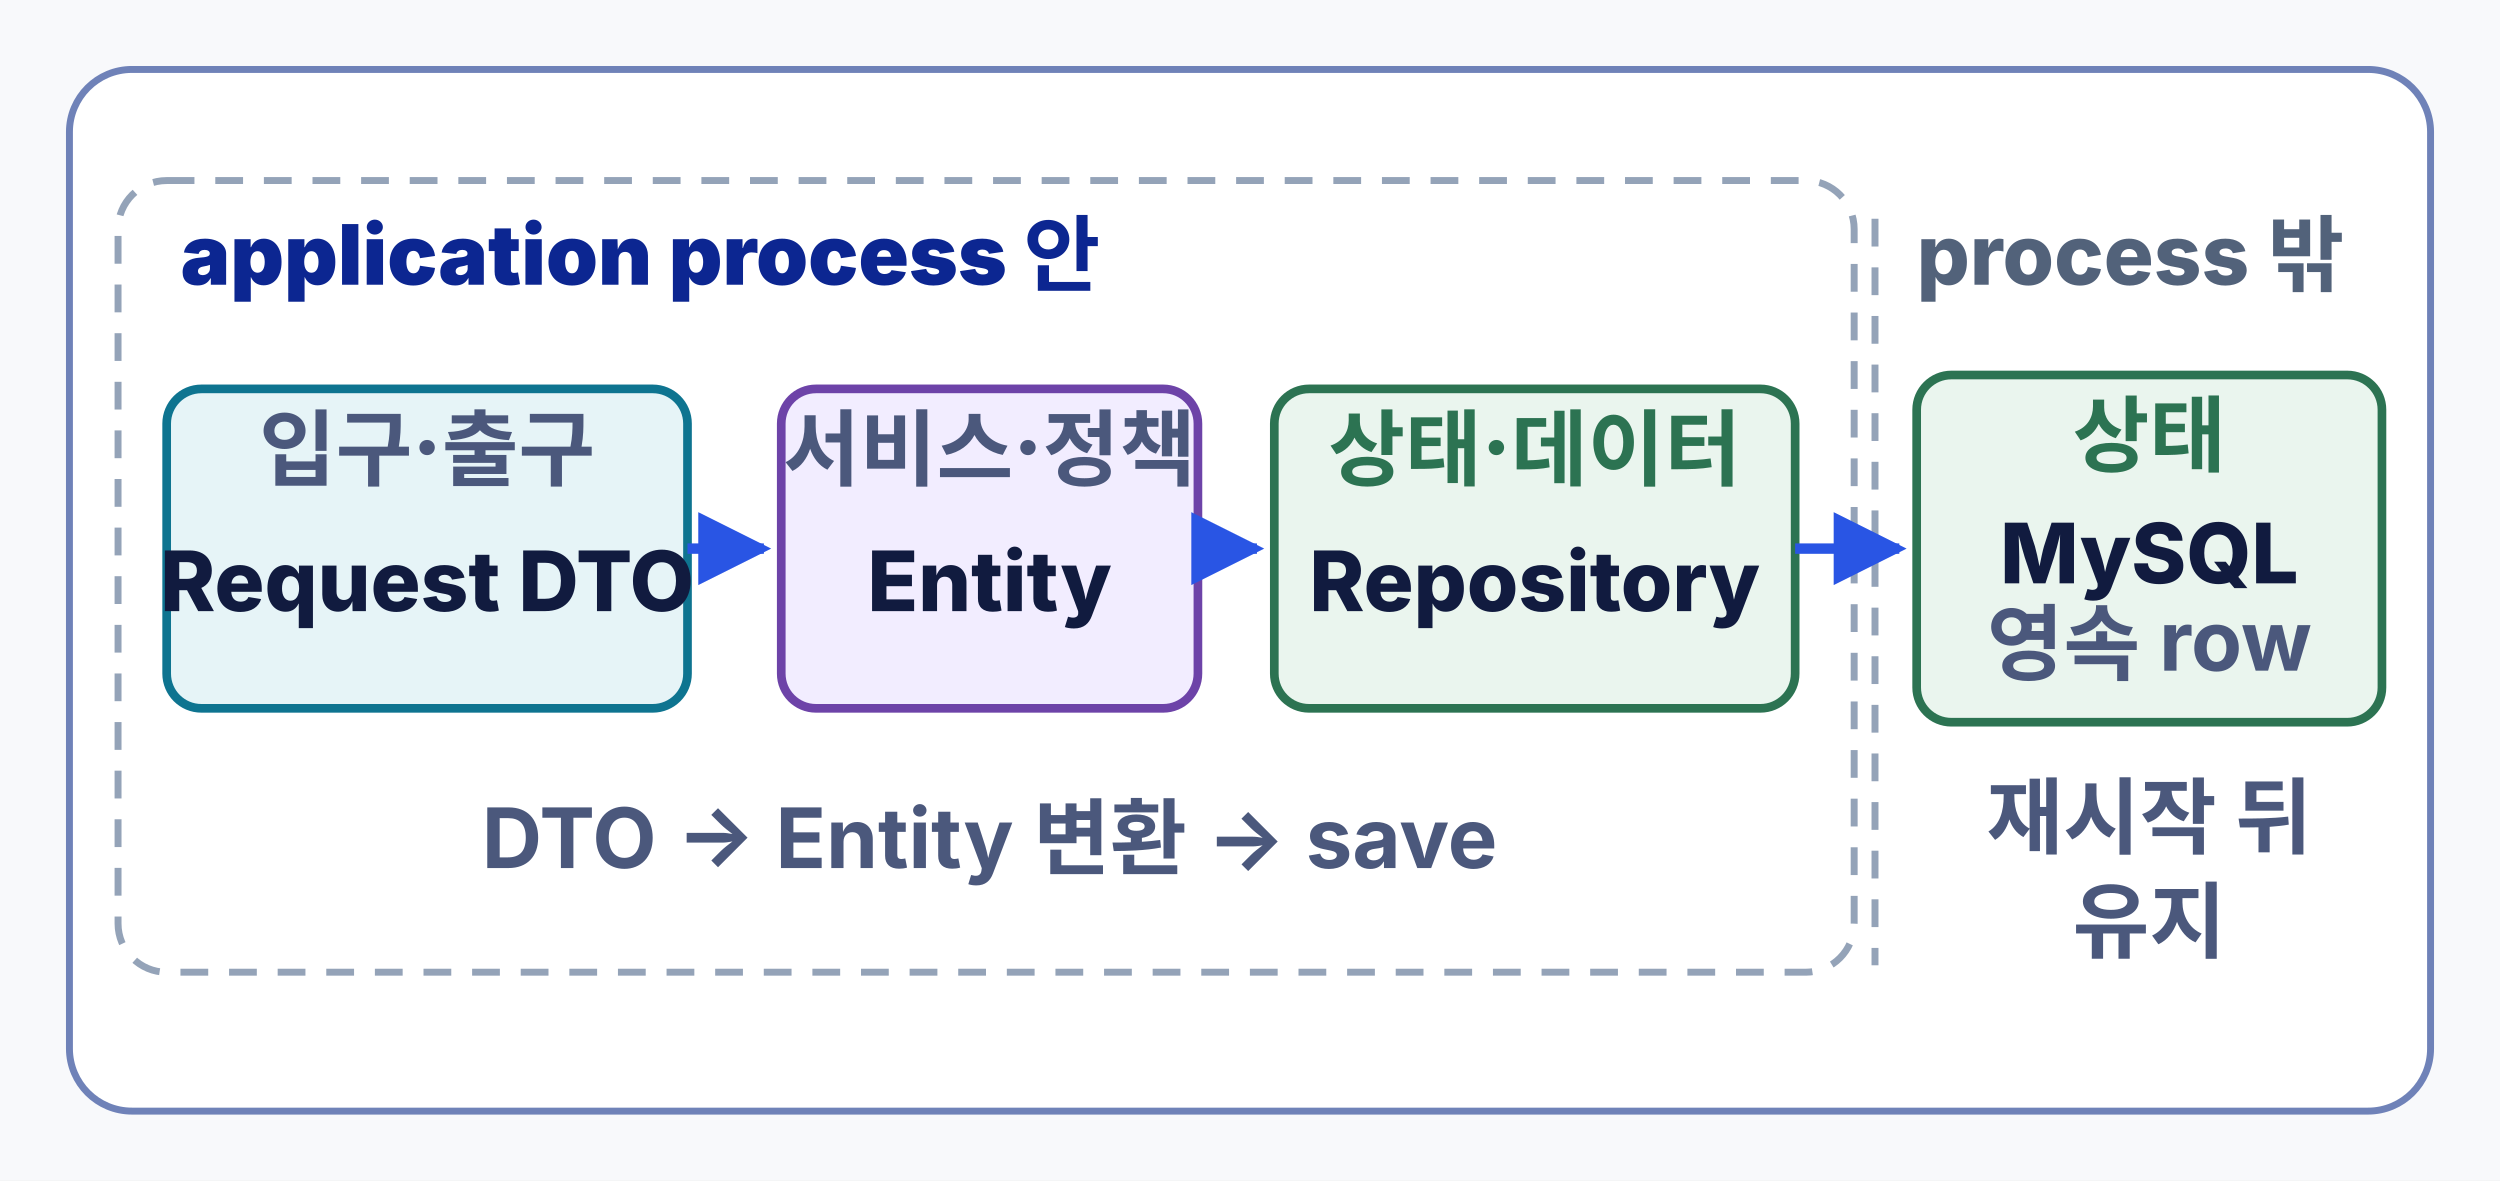
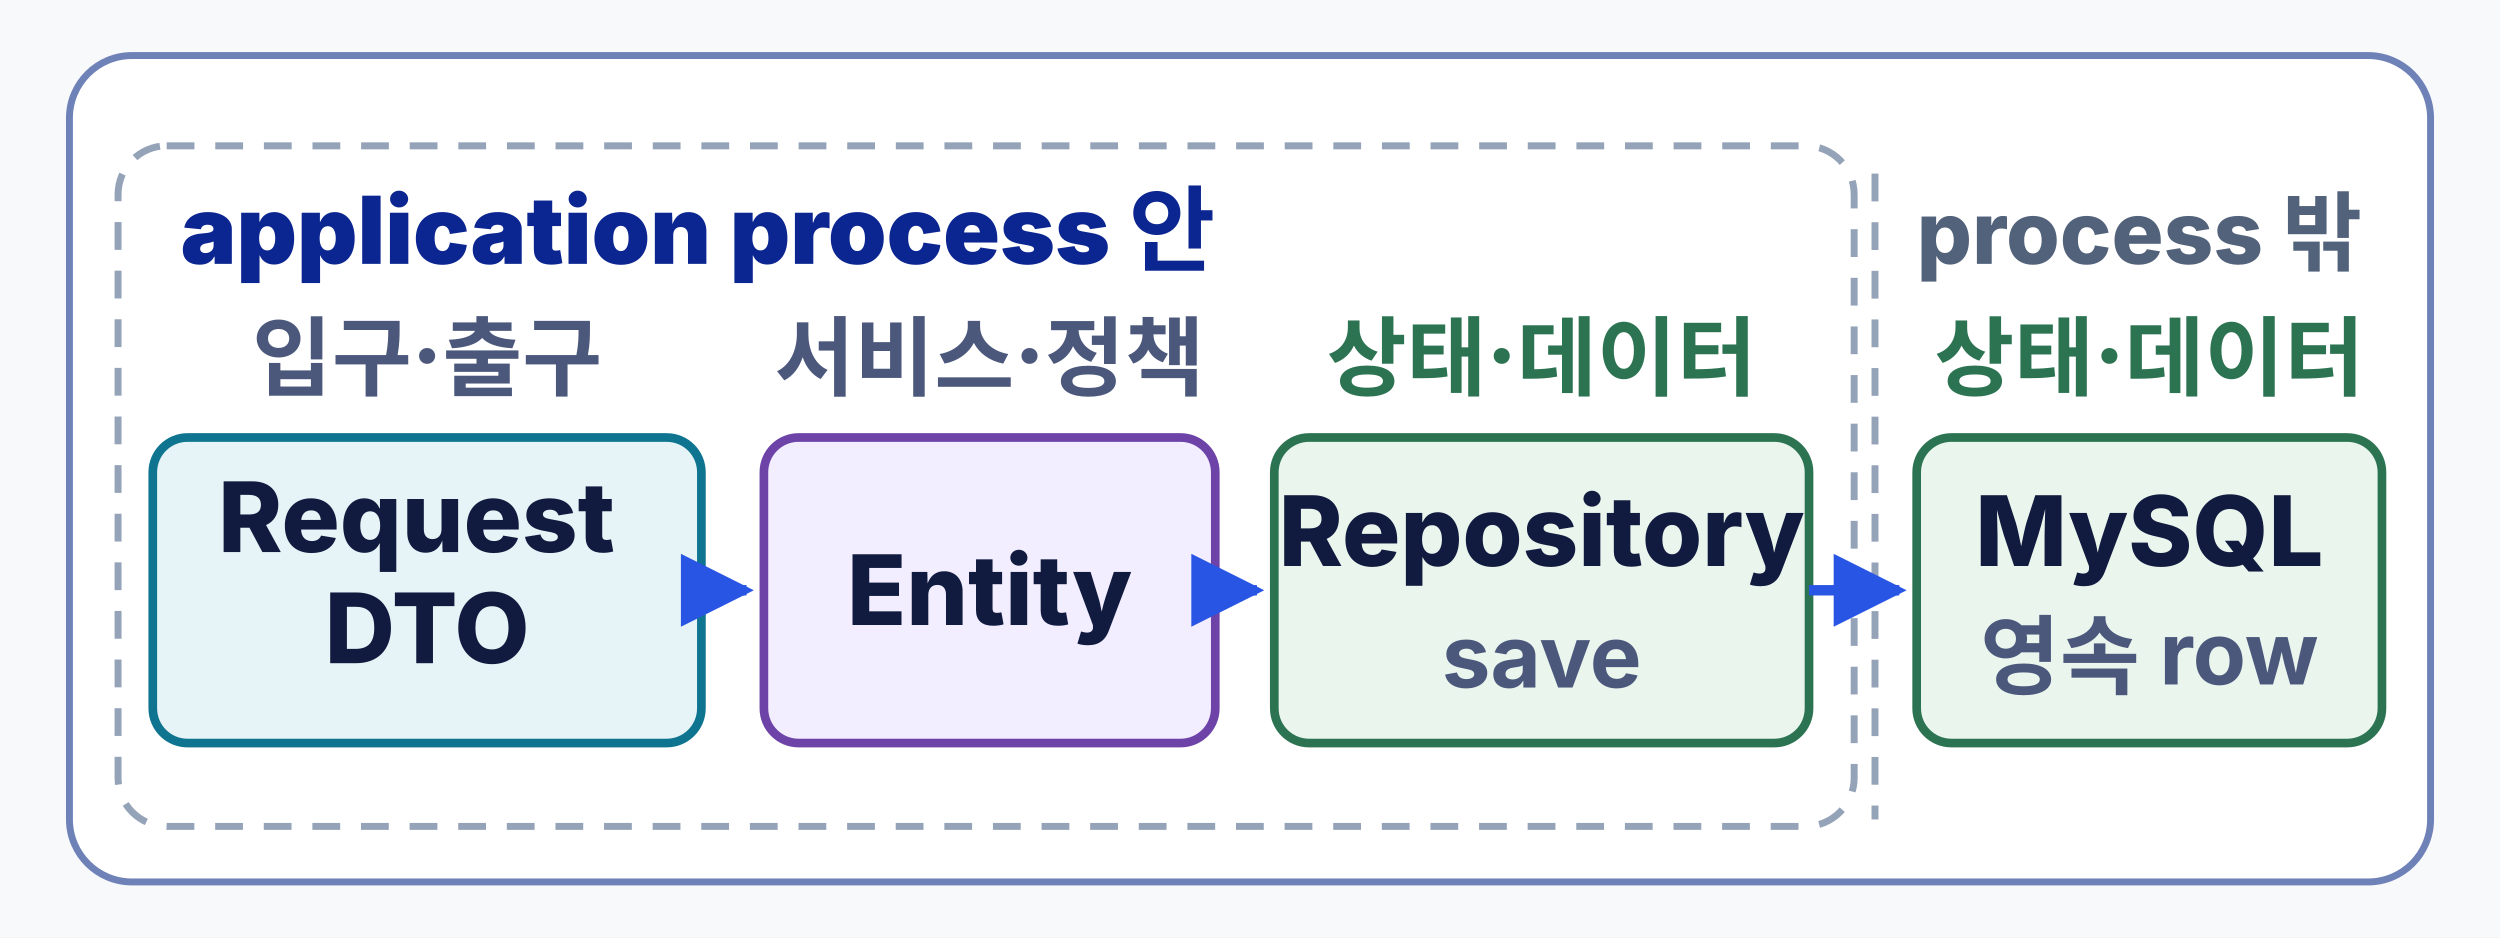
- <svg xmlns="http://www.w3.org/2000/svg" viewBox="0 0 720 340" role="img" aria-labelledby="seq02-title seq02-desc">
+ <svg xmlns="http://www.w3.org/2000/svg" viewBox="0 0 720 270" role="img" aria-labelledby="seq02-title seq02-desc">
  <defs>
    <marker id="arrow" viewBox="0 0 10 10" refX="9" refY="5" markerWidth="7" markerHeight="7" orient="auto-start-reverse">
      <path d="M0 0 10 5 0 10z" fill="#2955E4" />
    </marker>
    <style>
      text{font-family:system-ui,-apple-system,BlinkMacSystemFont,sans-serif;fill:#111B3F}
      .frame{fill:#FFFFFF;stroke:#6F82B8;stroke-width:2}
      .process{fill:#FFFFFF;stroke:#94A3B8;stroke-width:2;stroke-dasharray:8 6}
      .node{stroke-width:2.5}
      .layer-outside{fill:#F1F5F9;stroke:#5B677A}
      .layer-interface{fill:#E6F4F7;stroke:#0E7490}
      .layer-application{fill:#F2EDFF;stroke:#6D43A8}
      .layer-resource{fill:#EAF5EE;stroke:#2C7352}
      .layer-integration{fill:#FFF4D6;stroke:#926000}
      .layer-runtime{fill:#EEF2F7;stroke:#52627A}
      [data-layer="outside"] .layer{fill:#5B677A}
      [data-layer="resource"] .layer{fill:#2C7352}
      .flow{fill:none;stroke:#2955E4;stroke-width:3;marker-end:url(#arrow)}
-       .group{font-size:24px;font-weight:850;fill:#0C2691}
-       .boundary-label{font-size:24px;font-weight:800;fill:#52627A}
-       .layer{font-size:24px;font-weight:800;fill:#4B587C;text-anchor:middle}
-       .name{font-size:24px;font-weight:800;text-anchor:middle}
-       .body{font-size:24px;font-weight:650;fill:#4B587C;text-anchor:middle}
+       .group{font-size:27px;font-weight:850;fill:#0C2691}
+       .boundary-label{font-size:25px;font-weight:800;fill:#52627A}
+       .layer{font-size:25px;font-weight:800;fill:#4B587C;text-anchor:middle}
+       .name{font-size:28px;font-weight:800;text-anchor:middle}
+       .body{font-size:25px;font-weight:650;fill:#4B587C;text-anchor:middle}
    </style>
  </defs>
-   <rect width="720" height="340" fill="#F8F9FB" />
-   <rect x="20" y="20" width="680" height="300" rx="18" class="frame" />
+   <rect width="720" height="270" fill="#F8F9FB" />
+   <rect x="20" y="16" width="680" height="238" rx="18" class="frame" />
  <g data-semantic="boundary">
-     <rect x="34" y="52" width="500" height="228" rx="14" class="process" />
-     <text x="52" y="82" class="group">application process 안</text>
+     <rect x="34" y="42" width="500" height="196" rx="14" class="process" />
+     <text x="52" y="76" class="group">application process 안</text>
  </g>
-   <line x1="540" y1="63" x2="540" y2="278" stroke="#94A3B8" stroke-width="2" stroke-dasharray="8 6" />
-   <text x="552" y="82" class="boundary-label">process 밖</text>
+   <line x1="540" y1="50" x2="540" y2="236" stroke="#94A3B8" stroke-width="2" stroke-dasharray="8 6" />
+   <text x="552" y="76" class="boundary-label">process 밖</text>
  <g data-layer="interface">
-     <rect x="48" y="112" width="150" height="92" rx="10" class="node layer-interface" />
-     <text x="123" y="138" class="layer">입구·출구</text>
-     <text x="123" y="176" class="name">Request DTO</text>
+     <text x="123" y="112" class="layer">입구·출구</text>
+     <rect x="44" y="126" width="158" height="88" rx="10" class="node layer-interface" />
+     <text x="123" y="159" class="name">
+       <tspan x="123">Request</tspan>
+       <tspan x="123" dy="32">DTO</tspan>
+     </text>
  </g>
-   <path d="M198 158h22" class="flow" />
+   <path d="M202 170h13" class="flow" />
  <g data-layer="application">
-     <rect x="225" y="112" width="120" height="92" rx="10" class="node layer-application" />
-     <text x="285" y="138" class="layer">서비스·정책</text>
-     <text x="285" y="176" class="name">Entity</text>
+     <text x="285" y="112" class="layer">서비스·정책</text>
+     <rect x="220" y="126" width="130" height="88" rx="10" class="node layer-application" />
+     <text x="285" y="180" class="name">Entity</text>
  </g>
-   <path d="M345 158h17" class="flow" />
+   <path d="M350 170h12" class="flow" />
  <g data-layer="resource">
-     <rect x="367" y="112" width="150" height="92" rx="10" class="node layer-resource" />
-     <text x="442" y="138" class="layer">상태·데이터</text>
-     <text x="442" y="176" class="name">Repository</text>
+     <text x="444" y="112" class="layer">상태·데이터</text>
+     <rect x="367" y="126" width="154" height="88" rx="10" class="node layer-resource" />
+     <text x="444" y="163" class="name">Repository</text>
+     <text x="444" y="198" class="body">save</text>
  </g>
-   <path d="M517 158h30" class="flow" />
+   <path d="M521 170h26" class="flow" />
  <g data-layer="resource">
-     <rect x="552" y="108" width="134" height="100" rx="10" class="node layer-resource" />
-     <text x="619" y="134" class="layer">상태</text>
-     <text x="619" y="168" class="name">MySQL</text>
-     <text x="619" y="194" class="body">영속 row</text>
+     <text x="619" y="112" class="layer">상태·데이터</text>
+     <rect x="552" y="126" width="134" height="88" rx="10" class="node layer-resource" />
+     <text x="619" y="163" class="name">MySQL</text>
+     <text x="619" y="198" class="body">영속 row</text>
  </g>
-   <text x="285" y="250" class="body">DTO → Entity 변환 → save</text>
-   <text x="619" y="244" class="body">재시작 뒤</text>
-   <text x="619" y="274" class="body">유지</text>
</svg>
